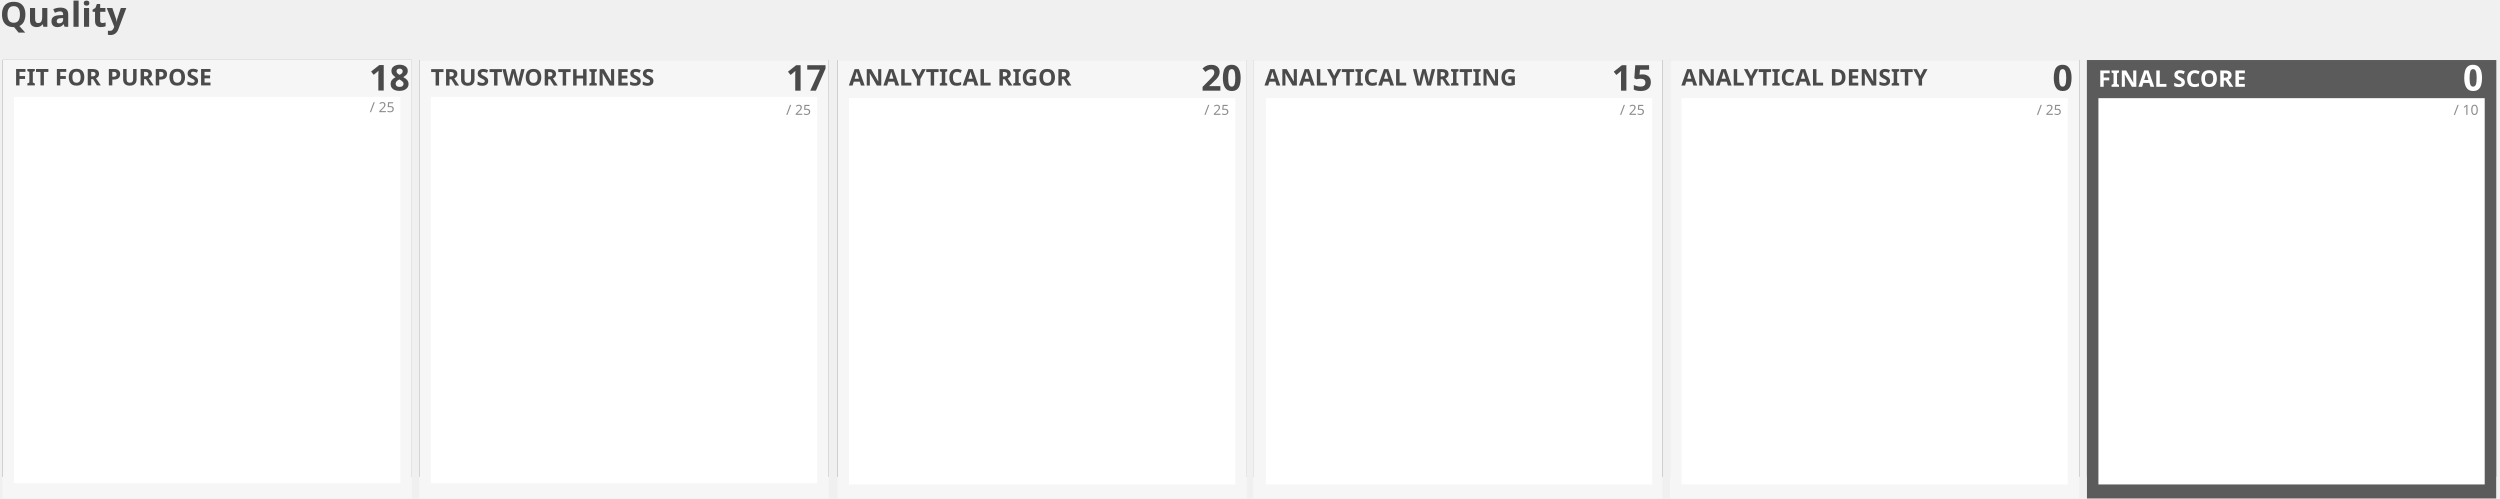
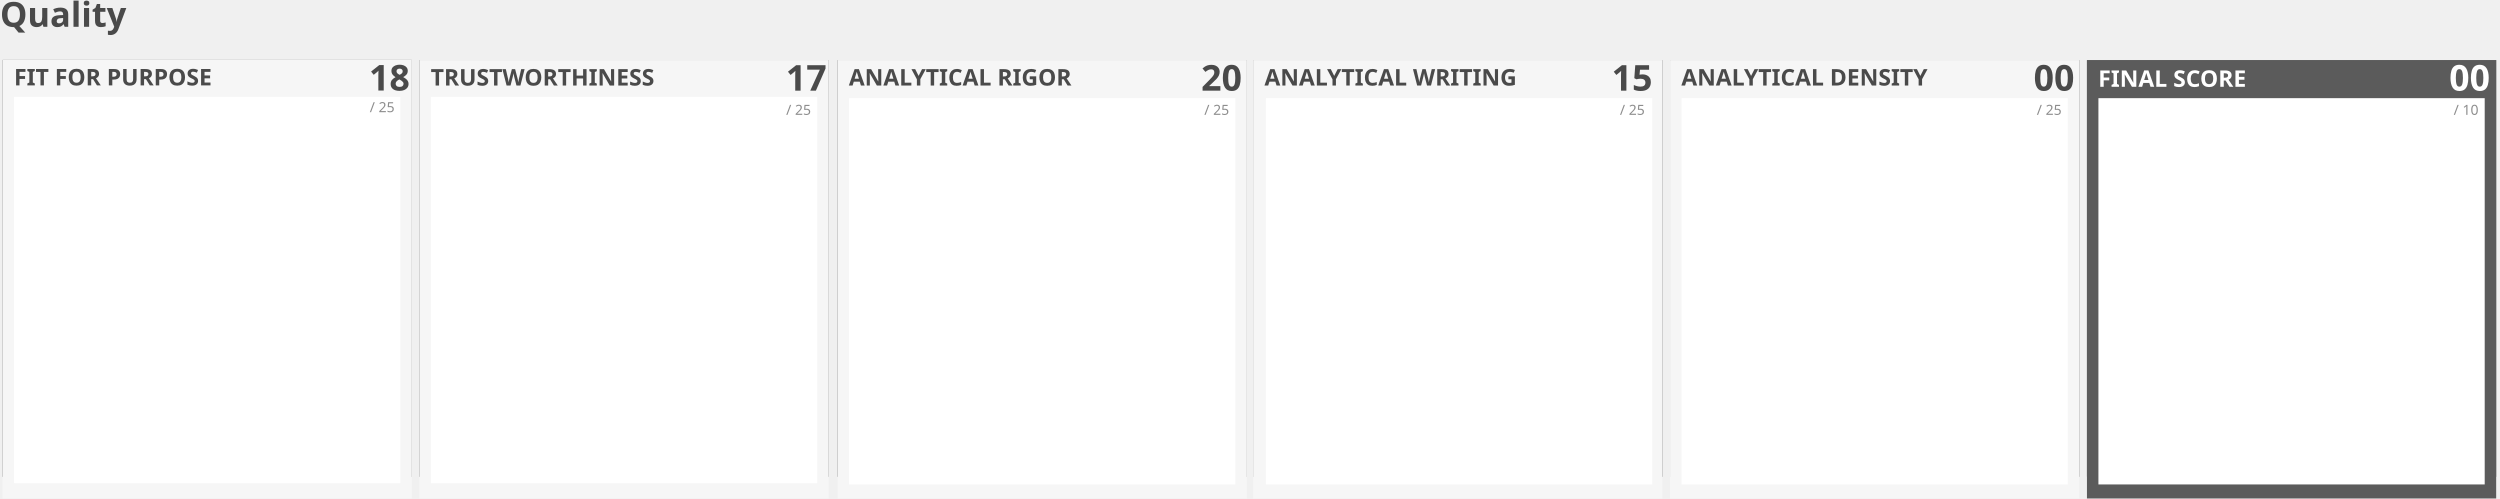
<svg xmlns="http://www.w3.org/2000/svg" width="1961px" height="391px" viewBox="0 0 1961 391" version="1.1">
  <defs />
  <g id="quality" stroke="none" stroke-width="1" fill="none" fill-rule="evenodd">
    <text id="Quality" font-family="SourceSansPro-Bold, Source Sans Pro" font-size="27" font-weight="bold" fill="#4A4A4A">
      <tspan x="0" y="21">Quality</tspan>
    </text>
    <path d="M2.5,47.5 L2.5,373.5 L322.5,373.5 L322.5,47.5 L2.5,47.5 Z M2.5,47.5 L2.5,373.5 L322.5,373.5 L322.5,47.5 L2.5,47.5 Z M2.5,47.5 L2.5,373.5 L322.5,373.5 L322.5,47.5 L2.5,47.5 Z" id="Rectangle-11" stroke="#979797" fill="#D8D8D8" />
    <path d="M2.5,47.5 L2.5,373.5 L322.5,373.5 L322.5,47.5 L2.5,47.5 Z M2.5,47.5 L2.5,373.5 L322.5,373.5 L322.5,47.5 L2.5,47.5 Z M2.5,47.5 L2.5,373.5 L322.5,373.5 L322.5,47.5 L2.5,47.5 Z" id="Rectangle-11" stroke="#979797" fill="#D8D8D8" />
    <path d="M2,47 L323,47 L323,391 L2,391 L2,47 Z M2,47 L323,47 L323,391 L2,391 L2,47 Z M2,47 L323,47 L323,391 L2,391 L2,47 Z" id="Rectangle-11" fill="#F6F6F6" />
    <g id="quality1" transform="translate(11, 76)" fill="#FFFFFF">
      <rect id="Rectangle" x="0" y="0" width="303" height="303" />
    </g>
    <text id="FIT-FOR-PURPOSE" font-family="SourceSansPro-Bold, Source Sans Pro" font-size="18" font-weight="bold" fill="#4A4A4A">
      <tspan x="11" y="67">FIT FOR PURPOSE</tspan>
    </text>
    <text id="quality1val" font-family="SourceSansPro-Bold, Source Sans Pro" font-size="28" font-weight="bold" fill="#4A4A4A">
      <tspan x="289.432" y="71">18</tspan>
    </text>
    <text id="/-25" font-family="SourceSansPro-Regular, Source Sans Pro" font-size="11" font-weight="normal" fill="#8D8D8D">
      <tspan x="290" y="88">/ 25</tspan>
    </text>
    <g id="Group-3" transform="translate(329, 43)">
      <path d="M0.5,4.616 L0.5,330.506 L320.5,330.506 L320.5,4.616 L0.5,4.616 Z M0.5,4.616 L0.5,330.506 L320.5,330.506 L320.5,4.616 L0.5,4.616 Z M0.5,4.616 L0.5,330.506 L320.5,330.506 L320.5,4.616 L0.5,4.616 Z" id="Rectangle-11" stroke="#979797" fill="#D8D8D8" />
      <path d="M0.5,4.616 L0.5,330.506 L320.5,330.506 L320.5,4.616 L0.5,4.616 Z M0.5,4.616 L0.5,330.506 L320.5,330.506 L320.5,4.616 L0.5,4.616 Z M0.5,4.616 L0.5,330.506 L320.5,330.506 L320.5,4.616 L0.5,4.616 Z" id="Rectangle-11" stroke="#979797" fill="#D8D8D8" />
      <path d="M0,4.116 L321,4.116 L321,348 L0,348 L0,4.116 Z M0,4.116 L321,4.116 L321,348 L0,348 L0,4.116 Z M0,4.116 L321,4.116 L321,348 L0,348 L0,4.116 Z" id="Rectangle-11" fill="#F6F6F6" />
      <g id="quality2" transform="translate(9, 33)" fill="#FFFFFF">
        <rect id="Rectangle" x="0" y="0" width="303" height="303" />
      </g>
      <text id="TRUSTWORTHINESS" font-family="SourceSansPro-Bold, Source Sans Pro" font-size="18" font-weight="bold" fill="#4A4A4A">
        <tspan x="8.835" y="24.11">TRUSTWORTHINESS</tspan>
      </text>
      <text id="quality2val" font-family="SourceSansPro-Bold, Source Sans Pro" font-size="28" font-weight="bold" fill="#4A4A4A">
        <tspan x="287.432" y="28.112">17</tspan>
      </text>
      <text id="/-25" font-family="SourceSansPro-Regular, Source Sans Pro" font-size="11" font-weight="normal" fill="#8D8D8D">
        <tspan x="287.624" y="47.103">/ 25</tspan>
      </text>
    </g>
    <g id="Group-3" transform="translate(657, 43)">
      <path d="M0.5,4.616 L0.5,330.506 L320.5,330.506 L320.5,4.616 L0.5,4.616 Z M0.5,4.616 L0.5,330.506 L320.5,330.506 L320.5,4.616 L0.5,4.616 Z M0.5,4.616 L0.5,330.506 L320.5,330.506 L320.5,4.616 L0.5,4.616 Z" id="Rectangle-11" stroke="#979797" fill="#D8D8D8" />
      <path d="M0.5,4.616 L0.5,330.506 L320.5,330.506 L320.5,4.616 L0.5,4.616 Z M0.5,4.616 L0.5,330.506 L320.5,330.506 L320.5,4.616 L0.5,4.616 Z M0.5,4.616 L0.5,330.506 L320.5,330.506 L320.5,4.616 L0.5,4.616 Z" id="Rectangle-11" stroke="#979797" fill="#D8D8D8" />
      <path d="M0,4.116 L321,4.116 L321,348 L0,348 L0,4.116 Z M0,4.116 L321,4.116 L321,348 L0,348 L0,4.116 Z M0,4.116 L321,4.116 L321,348 L0,348 L0,4.116 Z" id="Rectangle-11" fill="#F6F6F6" />
      <g id="quality3" transform="translate(9, 34)" fill="#FFFFFF">
        <rect id="Rectangle" x="0" y="0" width="303" height="303" />
      </g>
      <text id="ANALYTICAL-RIGOR" font-family="SourceSansPro-Bold, Source Sans Pro" font-size="18" font-weight="bold" fill="#4A4A4A">
        <tspan x="8.835" y="24.11">ANALYTICAL RIGOR</tspan>
      </text>
      <text id="quality3val" font-family="SourceSansPro-Bold, Source Sans Pro" font-size="28" font-weight="bold" fill="#4A4A4A">
        <tspan x="285.172" y="28.112">20</tspan>
      </text>
      <text id="/-25" font-family="SourceSansPro-Regular, Source Sans Pro" font-size="11" font-weight="normal" fill="#8D8D8D">
        <tspan x="287.624" y="47.103">/ 25</tspan>
      </text>
    </g>
    <g id="Group-3" transform="translate(983, 43)">
      <path d="M0.5,4.616 L0.5,330.506 L320.5,330.506 L320.5,4.616 L0.5,4.616 Z M0.5,4.616 L0.5,330.506 L320.5,330.506 L320.5,4.616 L0.5,4.616 Z M0.5,4.616 L0.5,330.506 L320.5,330.506 L320.5,4.616 L0.5,4.616 Z" id="Rectangle-11" stroke="#979797" fill="#D8D8D8" />
      <path d="M0.5,4.616 L0.5,330.506 L320.5,330.506 L320.5,4.616 L0.5,4.616 Z M0.5,4.616 L0.5,330.506 L320.5,330.506 L320.5,4.616 L0.5,4.616 Z M0.5,4.616 L0.5,330.506 L320.5,330.506 L320.5,4.616 L0.5,4.616 Z" id="Rectangle-11" stroke="#979797" fill="#D8D8D8" />
      <path d="M0,4.116 L321,4.116 L321,348 L0,348 L0,4.116 Z M0,4.116 L321,4.116 L321,348 L0,348 L0,4.116 Z M0,4.116 L321,4.116 L321,348 L0,348 L0,4.116 Z" id="Rectangle-11" fill="#F6F6F6" />
      <g id="quality4" transform="translate(10, 34)" fill="#FFFFFF">
        <rect id="Rectangle" x="0" y="0" width="303" height="303" />
      </g>
      <text id="ANALYTICAL-WRITING" font-family="SourceSansPro-Bold, Source Sans Pro" font-size="18" font-weight="bold" fill="#4A4A4A">
        <tspan x="8.835" y="24.11">ANALYTICAL WRITING</tspan>
      </text>
      <text id="quality4val" font-family="SourceSansPro-Bold, Source Sans Pro" font-size="28" font-weight="bold" fill="#4A4A4A">
        <tspan x="281.172" y="28.112">15</tspan>
      </text>
      <text id="/-25" font-family="SourceSansPro-Regular, Source Sans Pro" font-size="11" font-weight="normal" fill="#8D8D8D">
        <tspan x="287.624" y="47.103">/ 25</tspan>
      </text>
    </g>
    <g id="Group-3" transform="translate(1310, 43)">
      <path d="M0.5,4.616 L0.5,330.506 L320.5,330.506 L320.5,4.616 L0.5,4.616 Z M0.5,4.616 L0.5,330.506 L320.5,330.506 L320.5,4.616 L0.5,4.616 Z M0.5,4.616 L0.5,330.506 L320.5,330.506 L320.5,4.616 L0.5,4.616 Z" id="Rectangle-11" stroke="#979797" fill="#D8D8D8" />
      <path d="M0.5,4.616 L0.5,330.506 L320.5,330.506 L320.5,4.616 L0.5,4.616 Z M0.5,4.616 L0.5,330.506 L320.5,330.506 L320.5,4.616 L0.5,4.616 Z M0.5,4.616 L0.5,330.506 L320.5,330.506 L320.5,4.616 L0.5,4.616 Z" id="Rectangle-11" stroke="#979797" fill="#D8D8D8" />
      <path d="M0,4.116 L321,4.116 L321,348 L0,348 L0,4.116 Z M0,4.116 L321,4.116 L321,348 L0,348 L0,4.116 Z M0,4.116 L321,4.116 L321,348 L0,348 L0,4.116 Z" id="Rectangle-11" fill="#F6F6F6" />
      <g id="quality5" transform="translate(9, 34)" fill="#FFFFFF">
        <rect id="Rectangle" x="0" y="0" width="303" height="303" />
      </g>
      <text id="ANALYTICAL-DENSITY" font-family="SourceSansPro-Bold, Source Sans Pro" font-size="18" font-weight="bold" fill="#4A4A4A">
        <tspan x="8.835" y="24.11">ANALYTICAL DENSITY</tspan>
      </text>
      <text id="quality5val" font-family="SourceSansPro-Bold, Source Sans Pro" font-size="28" font-weight="bold" fill="#4A4A4A">
-         <tspan x="299.956" y="28.112">0</tspan>
+         <tspan x="285.172" y="28.112">00</tspan>
      </text>
      <text id="/-25" font-family="SourceSansPro-Regular, Source Sans Pro" font-size="11" font-weight="normal" fill="#8D8D8D">
        <tspan x="287.624" y="47.103">/ 25</tspan>
      </text>
    </g>
    <g id="Group-3" transform="translate(1637, 43)">
      <path d="M0.5,4.616 L0.5,330.506 L320.5,330.506 L320.5,4.616 L0.5,4.616 Z M0.5,4.616 L0.5,330.506 L320.5,330.506 L320.5,4.616 L0.5,4.616 Z M0.5,4.616 L0.5,330.506 L320.5,330.506 L320.5,4.616 L0.5,4.616 Z" id="Rectangle-11" stroke="#979797" fill="#D8D8D8" />
      <path d="M0.5,4.616 L0.5,330.506 L320.5,330.506 L320.5,4.616 L0.5,4.616 Z M0.5,4.616 L0.5,330.506 L320.5,330.506 L320.5,4.616 L0.5,4.616 Z M0.5,4.616 L0.5,330.506 L320.5,330.506 L320.5,4.616 L0.5,4.616 Z" id="Rectangle-11" stroke="#979797" fill="#D8D8D8" />
      <path d="M0,4.116 L321,4.116 L321,348 L0,348 L0,4.116 Z M0,4.116 L321,4.116 L321,348 L0,348 L0,4.116 Z M0,4.116 L321,4.116 L321,348 L0,348 L0,4.116 Z" id="Rectangle-11" fill="#5B5B5B" />
      <g id="quality6" transform="translate(9, 34)" fill="#FFFFFF">
        <rect id="Rectangle" x="0" y="0" width="303" height="303" />
      </g>
      <text id="FINAL-SCORE" font-family="SourceSansPro-Bold, Source Sans Pro" font-size="18" font-weight="bold" fill="#FFFFFF">
        <tspan x="8.835" y="25.11">FINAL SCORE</tspan>
      </text>
      <text id="quality6val" font-family="SourceSansPro-Bold, Source Sans Pro" font-size="28" font-weight="bold" fill="#FFFFFF">
-         <tspan x="294.931" y="28.111">0</tspan>
+         <tspan x="284.147" y="28.111">00</tspan>
      </text>
      <text id="/-10" font-family="SourceSansPro-Regular, Source Sans Pro" font-size="11" font-weight="normal" fill="#8D8D8D">
        <tspan x="287.624" y="47.103">/ 10</tspan>
      </text>
    </g>
  </g>
</svg>
